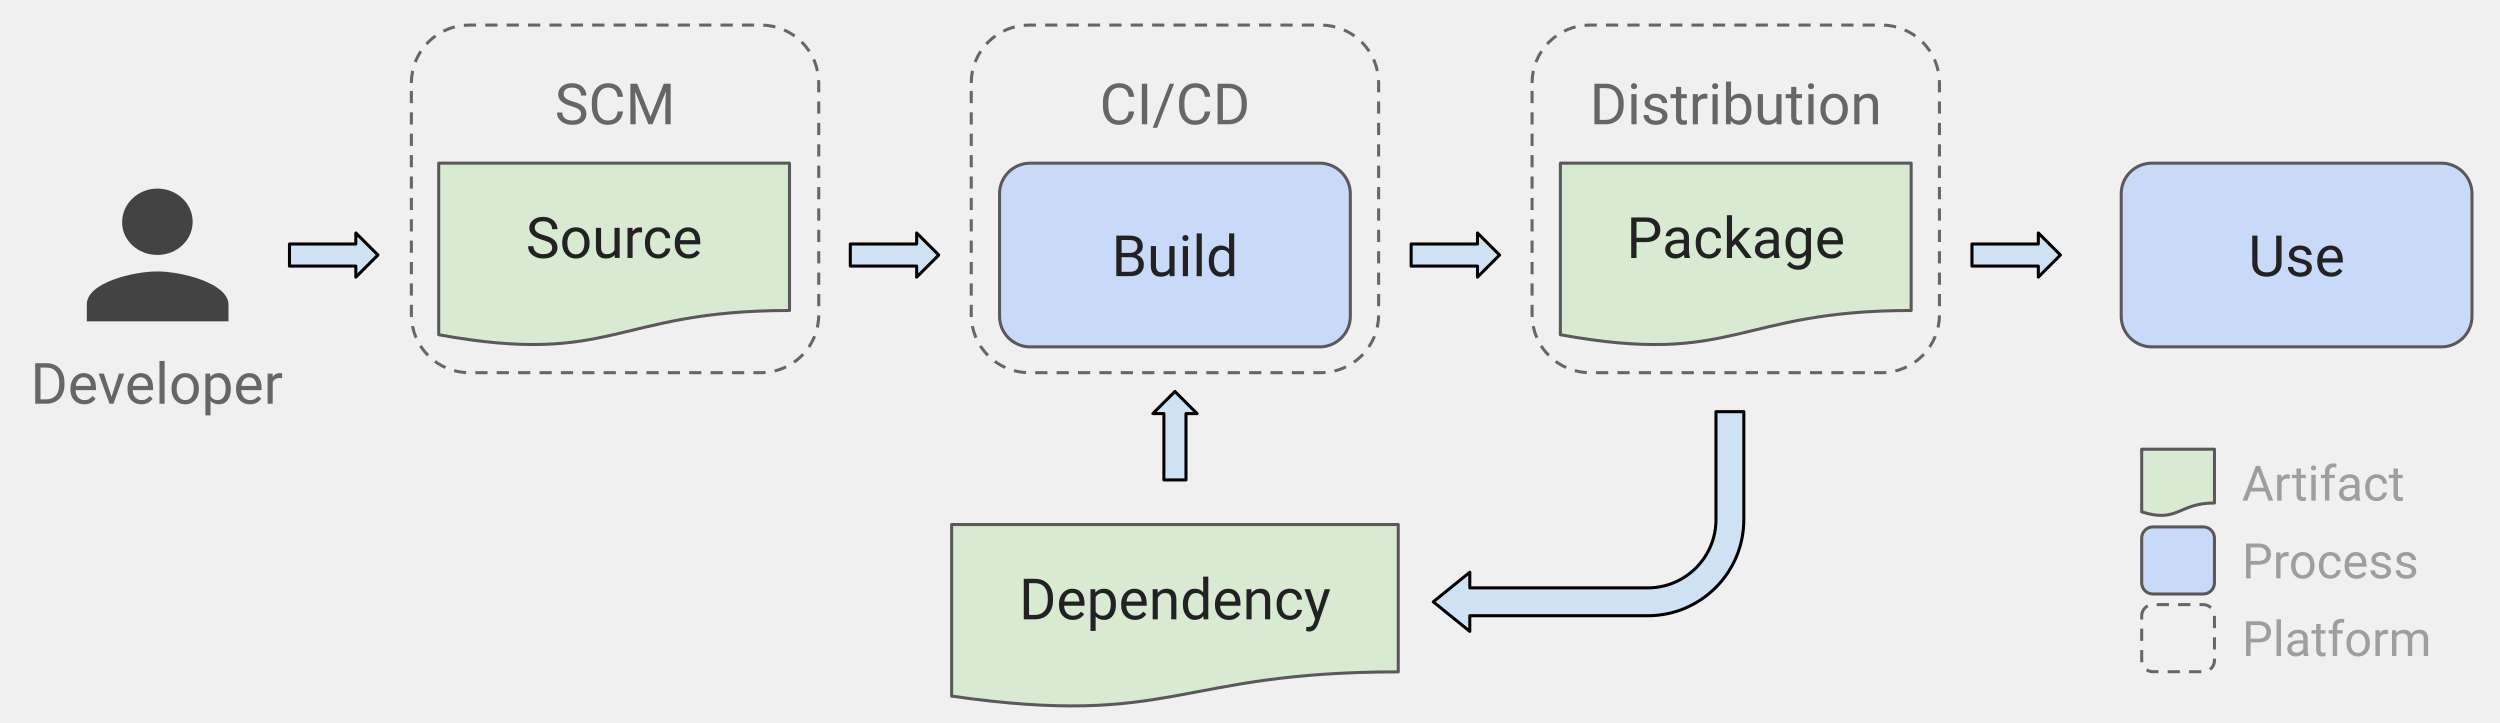
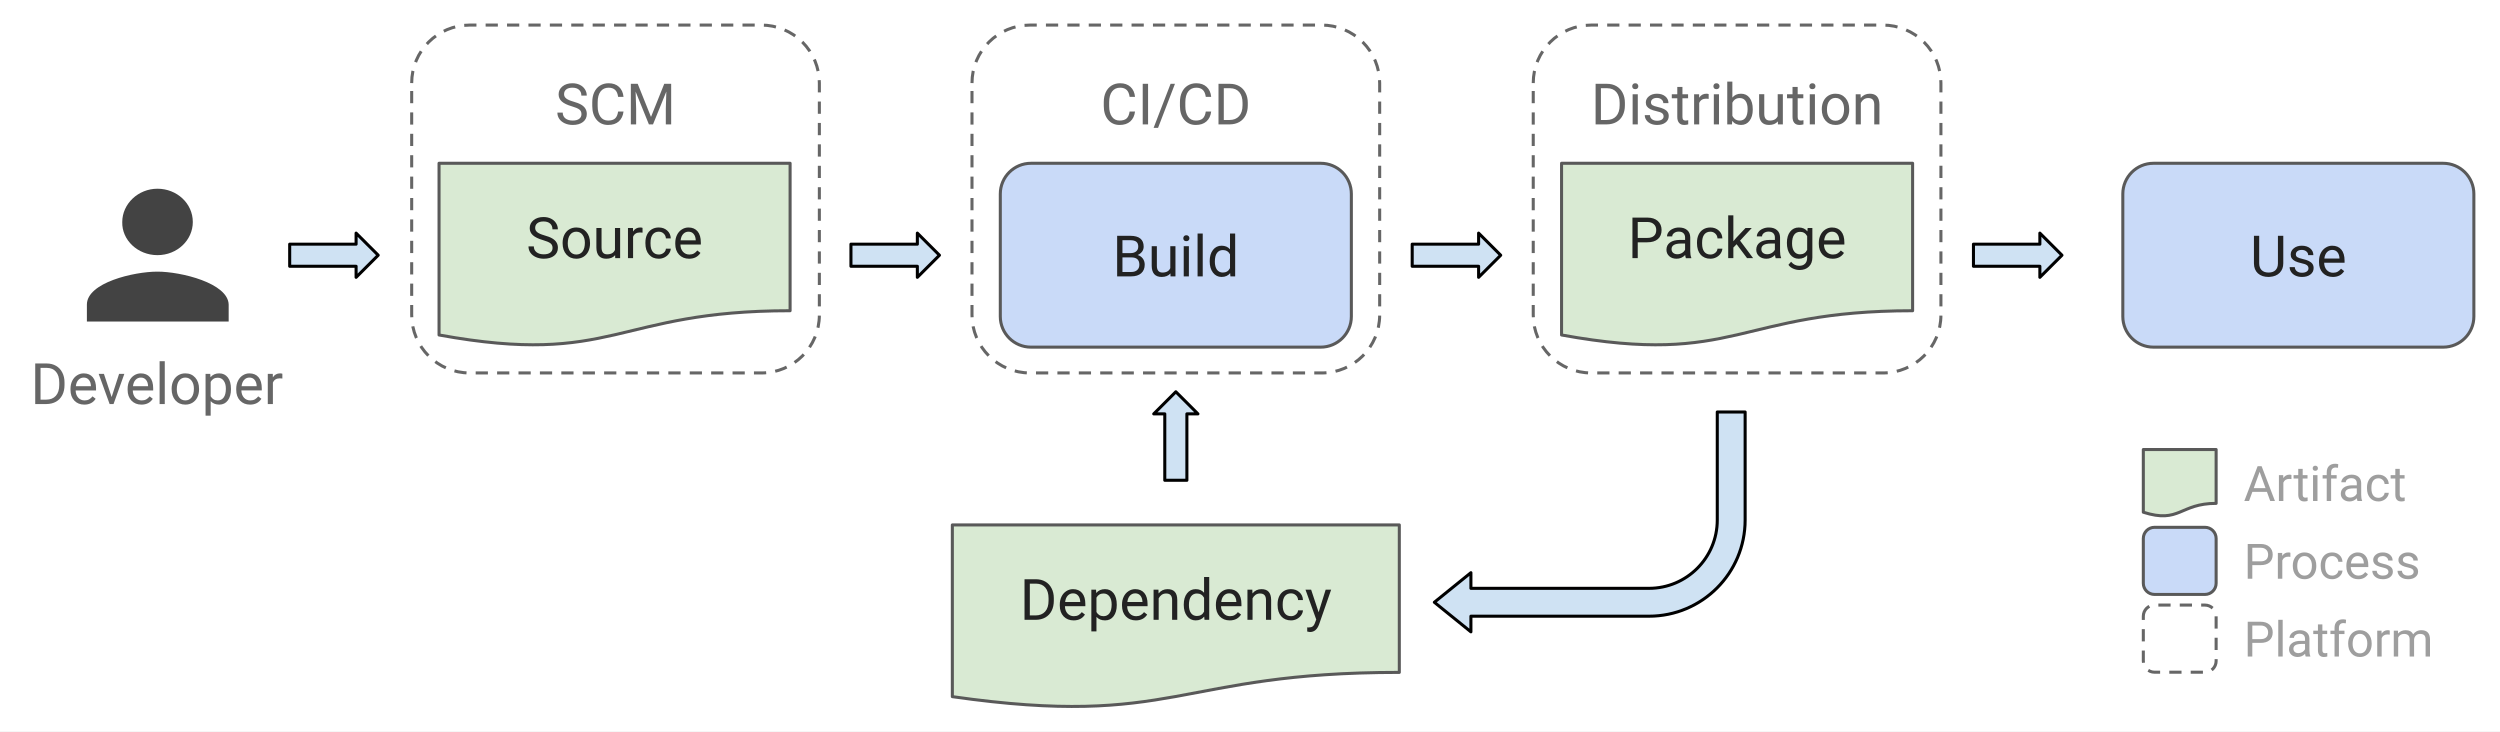
- <svg xmlns="http://www.w3.org/2000/svg" version="1.1" viewBox="0.0 0.0 818.197 236.446" fill="none" stroke="none" stroke-linecap="square" stroke-miterlimit="10">
+ <svg xmlns="http://www.w3.org/2000/svg" version="1.1" viewBox="0.0 0.0 817.577 239.184" fill="none" stroke="none" stroke-linecap="square" stroke-miterlimit="10">
  <clipPath id="p.0">
-     <path d="m0 0l818.197 0l0 236.446l-818.197 0l0 -236.446z" clip-rule="nonzero" />
+     <path d="m0 0l817.577 0l0 239.184l-817.577 0l0 -239.184z" clip-rule="nonzero" />
  </clipPath>
  <g clip-path="url(#p.0)">
-     <path fill="#000000" fill-opacity="0.0" d="m0 0l818.197 0l0 236.446l-818.197 0z" fill-rule="evenodd" />
+     <path fill="#ffffff" d="m0 0l817.577 0l0 239.184l-817.577 0z" fill-rule="evenodd" />
    <path fill="#000000" fill-opacity="0.0" d="m134.633 27.164l0 0c0 -10.472 8.489 -18.961 18.961 -18.961l95.401 0c5.029 0 9.852 1.998 13.407 5.554c3.556 3.556 5.554 8.379 5.554 13.407l0 75.842c0 10.472 -8.489 18.961 -18.961 18.961l-95.401 0c-10.472 0 -18.961 -8.489 -18.961 -18.961z" fill-rule="evenodd" />
    <path stroke="#666666" stroke-width="1.0" stroke-linejoin="round" stroke-linecap="butt" stroke-dasharray="4.0,3.0" d="m134.633 27.164l0 0c0 -10.472 8.489 -18.961 18.961 -18.961l95.401 0c5.029 0 9.852 1.998 13.407 5.554c3.556 3.556 5.554 8.379 5.554 13.407l0 75.842c0 10.472 -8.489 18.961 -18.961 18.961l-95.401 0c-10.472 0 -18.961 -8.489 -18.961 -18.961z" fill-rule="evenodd" />
    <path fill="#666666" d="m186.998 34.771q-2.25 -0.656 -3.281 -1.594q-1.031 -0.938 -1.031 -2.328q0 -1.562 1.25 -2.594q1.266 -1.031 3.266 -1.031q1.359 0 2.438 0.531q1.078 0.531 1.656 1.469q0.594 0.922 0.594 2.031l-1.766 0q0 -1.203 -0.766 -1.891q-0.766 -0.688 -2.156 -0.688q-1.297 0 -2.016 0.562q-0.719 0.562 -0.719 1.578q0 0.812 0.688 1.375q0.688 0.562 2.328 1.031q1.656 0.453 2.594 1.016q0.938 0.562 1.375 1.312q0.453 0.75 0.453 1.75q0 1.609 -1.25 2.594q-1.25 0.969 -3.359 0.969q-1.375 0 -2.562 -0.516q-1.172 -0.531 -1.812 -1.438q-0.641 -0.922 -0.641 -2.078l1.75 0q0 1.203 0.891 1.906q0.891 0.688 2.375 0.688q1.375 0 2.109 -0.562q0.75 -0.562 0.75 -1.531q0 -0.984 -0.688 -1.516q-0.688 -0.531 -2.469 -1.047zm16.912 1.703q-0.25 2.094 -1.562 3.25q-1.297 1.141 -3.469 1.141q-2.344 0 -3.766 -1.688q-1.422 -1.688 -1.422 -4.516l0 -1.266q0 -1.859 0.656 -3.25q0.672 -1.406 1.875 -2.156q1.219 -0.766 2.812 -0.766q2.109 0 3.391 1.188q1.281 1.172 1.484 3.266l-1.766 0q-0.219 -1.578 -0.984 -2.281q-0.766 -0.719 -2.125 -0.719q-1.672 0 -2.625 1.234q-0.953 1.234 -0.953 3.531l0 1.281q0 2.156 0.891 3.438q0.906 1.266 2.531 1.266q1.453 0 2.234 -0.656q0.781 -0.656 1.031 -2.297l1.766 0zm4.643 -9.062l4.344 10.828l4.328 -10.828l2.266 0l0 13.266l-1.75 0l0 -5.172l0.172 -5.562l-4.359 10.734l-1.344 0l-4.344 -10.719l0.172 5.547l0 5.172l-1.734 0l0 -13.266l2.25 0z" fill-rule="nonzero" />
    <path fill="#000000" fill-opacity="0.0" d="m317.871 27.164l0 0c0 -10.472 8.489 -18.961 18.961 -18.961l95.401 0c5.029 0 9.852 1.998 13.407 5.554c3.556 3.556 5.554 8.379 5.554 13.407l0 75.842c0 10.472 -8.489 18.961 -18.961 18.961l-95.401 0c-10.472 0 -18.961 -8.489 -18.961 -18.961z" fill-rule="evenodd" />
    <path stroke="#666666" stroke-width="1.0" stroke-linejoin="round" stroke-linecap="butt" stroke-dasharray="4.0,3.0" d="m317.871 27.164l0 0c0 -10.472 8.489 -18.961 18.961 -18.961l95.401 0c5.029 0 9.852 1.998 13.407 5.554c3.556 3.556 5.554 8.379 5.554 13.407l0 75.842c0 10.472 -8.489 18.961 -18.961 18.961l-95.401 0c-10.472 0 -18.961 -8.489 -18.961 -18.961z" fill-rule="evenodd" />
    <path fill="#666666" d="m371.188 36.474q-0.25 2.094 -1.562 3.25q-1.297 1.141 -3.469 1.141q-2.344 0 -3.766 -1.688q-1.422 -1.688 -1.422 -4.516l0 -1.266q0 -1.859 0.656 -3.25q0.672 -1.406 1.875 -2.156q1.219 -0.766 2.812 -0.766q2.109 0 3.391 1.188q1.281 1.172 1.484 3.266l-1.766 0q-0.219 -1.578 -0.984 -2.281q-0.766 -0.719 -2.125 -0.719q-1.672 0 -2.625 1.234q-0.953 1.234 -0.953 3.531l0 1.281q0 2.156 0.891 3.438q0.906 1.266 2.531 1.266q1.453 0 2.234 -0.656q0.781 -0.656 1.031 -2.297l1.766 0zm4.268 4.203l-1.75 0l0 -13.266l1.75 0l0 13.266zm3.262 1.141l-1.453 0l5.547 -14.406l1.438 0l-5.531 14.406zm17.376 -5.344q-0.25 2.094 -1.562 3.25q-1.297 1.141 -3.469 1.141q-2.344 0 -3.766 -1.688q-1.422 -1.688 -1.422 -4.516l0 -1.266q0 -1.859 0.656 -3.25q0.672 -1.406 1.875 -2.156q1.219 -0.766 2.812 -0.766q2.109 0 3.391 1.188q1.281 1.172 1.484 3.266l-1.766 0q-0.219 -1.578 -0.984 -2.281q-0.766 -0.719 -2.125 -0.719q-1.672 0 -2.625 1.234q-0.953 1.234 -0.953 3.531l0 1.281q0 2.156 0.891 3.438q0.906 1.266 2.531 1.266q1.453 0 2.234 -0.656q0.781 -0.656 1.031 -2.297l1.766 0zm2.393 4.203l0 -13.266l3.734 0q1.734 0 3.062 0.766q1.328 0.766 2.047 2.188q0.734 1.406 0.734 3.234l0 0.844q0 1.875 -0.719 3.297q-0.719 1.406 -2.062 2.172q-1.344 0.75 -3.141 0.766l-3.656 0zm1.734 -11.828l0 10.391l1.844 0q2.031 0 3.156 -1.25q1.125 -1.25 1.125 -3.578l0 -0.781q0 -2.25 -1.062 -3.5q-1.062 -1.266 -3.016 -1.281l-2.047 0z" fill-rule="nonzero" />
    <path fill="#000000" fill-opacity="0.0" d="m501.417 27.164l0 0c0 -10.472 8.489 -18.961 18.961 -18.961l95.401 0c5.029 0 9.852 1.998 13.407 5.554c3.556 3.556 5.554 8.379 5.554 13.407l0 75.842c0 10.472 -8.489 18.961 -18.961 18.961l-95.401 0c-10.472 0 -18.961 -8.489 -18.961 -18.961z" fill-rule="evenodd" />
    <path stroke="#666666" stroke-width="1.0" stroke-linejoin="round" stroke-linecap="butt" stroke-dasharray="4.0,3.0" d="m501.417 27.164l0 0c0 -10.472 8.489 -18.961 18.961 -18.961l95.401 0c5.029 0 9.852 1.998 13.407 5.554c3.556 3.556 5.554 8.379 5.554 13.407l0 75.842c0 10.472 -8.489 18.961 -18.961 18.961l-95.401 0c-10.472 0 -18.961 -8.489 -18.961 -18.961z" fill-rule="evenodd" />
    <path fill="#666666" d="m521.814 40.677l0 -13.266l3.734 0q1.734 0 3.062 0.766q1.328 0.766 2.047 2.188q0.734 1.406 0.734 3.234l0 0.844q0 1.875 -0.719 3.297q-0.719 1.406 -2.062 2.172q-1.344 0.75 -3.141 0.766l-3.656 0zm1.734 -11.828l0 10.391l1.844 0q2.031 0 3.156 -1.25q1.125 -1.25 1.125 -3.578l0 -0.781q0 -2.25 -1.062 -3.5q-1.062 -1.266 -3.016 -1.281l-2.047 0zm12.062 11.828l-1.688 0l0 -9.859l1.688 0l0 9.859zm-1.828 -12.469q0 -0.406 0.25 -0.688q0.25 -0.297 0.734 -0.297q0.5 0 0.75 0.297q0.266 0.281 0.266 0.688q0 0.406 -0.266 0.688q-0.25 0.266 -0.75 0.266q-0.484 0 -0.734 -0.266q-0.25 -0.281 -0.25 -0.688zm10.262 9.859q0 -0.688 -0.516 -1.062q-0.516 -0.375 -1.797 -0.641q-1.281 -0.281 -2.031 -0.656q-0.75 -0.391 -1.109 -0.922q-0.359 -0.531 -0.359 -1.266q0 -1.203 1.016 -2.031q1.031 -0.844 2.625 -0.844q1.672 0 2.719 0.859q1.047 0.859 1.047 2.219l-1.688 0q0 -0.703 -0.594 -1.203q-0.594 -0.5 -1.484 -0.5q-0.922 0 -1.438 0.406q-0.516 0.391 -0.516 1.047q0 0.609 0.484 0.922q0.484 0.312 1.734 0.594q1.266 0.281 2.047 0.672q0.781 0.391 1.156 0.938q0.391 0.547 0.391 1.344q0 1.328 -1.062 2.125q-1.047 0.797 -2.734 0.797q-1.188 0 -2.109 -0.422q-0.906 -0.422 -1.422 -1.172q-0.516 -0.75 -0.516 -1.625l1.688 0q0.047 0.844 0.672 1.344q0.641 0.5 1.688 0.5q0.953 0 1.531 -0.391q0.578 -0.391 0.578 -1.031zm6.167 -9.641l0 2.391l1.844 0l0 1.312l-1.844 0l0 6.109q0 0.594 0.234 0.891q0.25 0.297 0.844 0.297q0.297 0 0.812 -0.109l0 1.359q-0.672 0.188 -1.297 0.188q-1.125 0 -1.703 -0.688q-0.578 -0.688 -0.578 -1.938l0 -6.109l-1.797 0l0 -1.312l1.797 0l0 -2.391l1.688 0zm8.579 3.906q-0.391 -0.062 -0.844 -0.062q-1.656 0 -2.25 1.406l0 7.0l-1.672 0l0 -9.859l1.641 0l0.016 1.141q0.828 -1.312 2.359 -1.312q0.484 0 0.75 0.125l0 1.562zm3.375 8.344l-1.688 0l0 -9.859l1.688 0l0 9.859zm-1.828 -12.469q0 -0.406 0.25 -0.688q0.25 -0.297 0.734 -0.297q0.5 0 0.75 0.297q0.266 0.281 0.266 0.688q0 0.406 -0.266 0.688q-0.25 0.266 -0.75 0.266q-0.484 0 -0.734 -0.266q-0.25 -0.281 -0.25 -0.688zm12.871 7.656q0 2.25 -1.047 3.625q-1.031 1.375 -2.781 1.375q-1.875 0 -2.891 -1.328l-0.078 1.141l-1.547 0l0 -14l1.672 0l0 5.234q1.031 -1.266 2.812 -1.266q1.797 0 2.828 1.359q1.031 1.344 1.031 3.703l0 0.156zm-1.688 -0.203q0 -1.719 -0.672 -2.656q-0.656 -0.938 -1.906 -0.938q-1.672 0 -2.406 1.547l0 4.266q0.781 1.547 2.422 1.547q1.219 0 1.891 -0.938q0.672 -0.938 0.672 -2.828zm9.889 4.047q-0.984 1.156 -2.891 1.156q-1.578 0 -2.406 -0.922q-0.812 -0.922 -0.828 -2.703l0 -6.422l1.688 0l0 6.375q0 2.234 1.828 2.234q1.922 0 2.562 -1.438l0 -7.172l1.688 0l0 9.859l-1.609 0l-0.031 -0.969zm6.488 -11.281l0 2.391l1.844 0l0 1.312l-1.844 0l0 6.109q0 0.594 0.234 0.891q0.25 0.297 0.844 0.297q0.297 0 0.812 -0.109l0 1.359q-0.672 0.188 -1.297 0.188q-1.125 0 -1.703 -0.688q-0.578 -0.688 -0.578 -1.938l0 -6.109l-1.797 0l0 -1.312l1.797 0l0 -2.391l1.688 0zm5.641 12.25l-1.688 0l0 -9.859l1.688 0l0 9.859zm-1.828 -12.469q0 -0.406 0.25 -0.688q0.25 -0.297 0.734 -0.297q0.5 0 0.75 0.297q0.266 0.281 0.266 0.688q0 0.406 -0.266 0.688q-0.25 0.266 -0.75 0.266q-0.484 0 -0.734 -0.266q-0.25 -0.281 -0.25 -0.688zm4.074 7.453q0 -1.453 0.562 -2.609q0.578 -1.156 1.594 -1.781q1.016 -0.625 2.312 -0.625q2.016 0 3.25 1.391q1.25 1.391 1.25 3.703l0 0.125q0 1.438 -0.547 2.578q-0.547 1.141 -1.578 1.781q-1.016 0.641 -2.359 0.641q-2.0 0 -3.25 -1.391q-1.234 -1.406 -1.234 -3.703l0 -0.109zm1.688 0.203q0 1.641 0.766 2.641q0.766 0.984 2.031 0.984q1.297 0 2.047 -1.0q0.75 -1.016 0.75 -2.828q0 -1.625 -0.766 -2.625q-0.766 -1.016 -2.047 -1.016q-1.25 0 -2.016 1.0q-0.766 0.984 -0.766 2.844zm10.999 -5.047l0.047 1.234q1.125 -1.406 2.953 -1.406q3.125 0 3.156 3.516l0 6.516l-1.688 0l0 -6.516q-0.016 -1.078 -0.5 -1.578q-0.469 -0.516 -1.484 -0.516q-0.812 0 -1.438 0.438q-0.609 0.438 -0.969 1.156l0 7.016l-1.672 0l0 -9.859l1.594 0z" fill-rule="nonzero" />
    <path fill="#d9ead3" d="m143.582 53.395l114.803 0l0 48.22c-57.402 0 -57.402 18.373 -114.803 7.934z" fill-rule="evenodd" />
    <path stroke="#595959" stroke-width="1.0" stroke-linejoin="round" stroke-linecap="butt" d="m143.582 53.395l114.803 0l0 48.22c-57.402 0 -57.402 18.373 -114.803 7.934z" fill-rule="evenodd" />
    <path fill="#222222" d="m177.546 78.519q-2.25 -0.656 -3.281 -1.594q-1.031 -0.938 -1.031 -2.328q0 -1.562 1.25 -2.594q1.266 -1.031 3.266 -1.031q1.359 0 2.438 0.531q1.078 0.531 1.656 1.469q0.594 0.922 0.594 2.031l-1.766 0q0 -1.203 -0.766 -1.891q-0.766 -0.688 -2.156 -0.688q-1.297 0 -2.016 0.562q-0.719 0.562 -0.719 1.578q0 0.812 0.688 1.375q0.688 0.562 2.328 1.031q1.656 0.453 2.594 1.016q0.938 0.562 1.375 1.312q0.453 0.75 0.453 1.75q0 1.609 -1.25 2.594q-1.25 0.969 -3.359 0.969q-1.375 0 -2.562 -0.516q-1.172 -0.531 -1.812 -1.438q-0.641 -0.922 -0.641 -2.078l1.75 0q0 1.203 0.891 1.906q0.891 0.688 2.375 0.688q1.375 0 2.109 -0.562q0.75 -0.562 0.75 -1.531q0 -0.984 -0.688 -1.516q-0.688 -0.531 -2.469 -1.047zm6.443 0.891q0 -1.453 0.562 -2.609q0.578 -1.156 1.594 -1.781q1.016 -0.625 2.312 -0.625q2.016 0 3.25 1.391q1.25 1.391 1.25 3.703l0 0.125q0 1.438 -0.547 2.578q-0.547 1.141 -1.578 1.781q-1.016 0.641 -2.359 0.641q-2.0 0 -3.25 -1.391q-1.234 -1.406 -1.234 -3.703l0 -0.109zm1.688 0.203q0 1.641 0.766 2.641q0.766 0.984 2.031 0.984q1.297 0 2.047 -1.0q0.75 -1.016 0.75 -2.828q0 -1.625 -0.766 -2.625q-0.766 -1.016 -2.047 -1.016q-1.25 0 -2.016 1.0q-0.766 0.984 -0.766 2.844zm15.484 3.844q-0.984 1.156 -2.891 1.156q-1.578 0 -2.406 -0.922q-0.812 -0.922 -0.828 -2.703l0 -6.422l1.688 0l0 6.375q0 2.234 1.828 2.234q1.922 0 2.562 -1.438l0 -7.172l1.688 0l0 9.859l-1.609 0l-0.031 -0.969zm8.972 -7.375q-0.391 -0.062 -0.844 -0.062q-1.656 0 -2.25 1.406l0 7.0l-1.672 0l0 -9.859l1.641 0l0.016 1.141q0.828 -1.312 2.359 -1.312q0.484 0 0.75 0.125l0 1.562zm5.327 7.156q0.891 0 1.562 -0.547q0.688 -0.547 0.75 -1.375l1.594 0q-0.047 0.844 -0.578 1.609q-0.531 0.766 -1.438 1.234q-0.891 0.453 -1.891 0.453q-2.016 0 -3.203 -1.344q-1.188 -1.344 -1.188 -3.688l0 -0.281q0 -1.438 0.516 -2.547q0.531 -1.125 1.516 -1.734q1.0 -0.625 2.344 -0.625q1.656 0 2.75 1.0q1.109 0.984 1.172 2.562l-1.594 0q-0.062 -0.953 -0.719 -1.562q-0.656 -0.625 -1.609 -0.625q-1.281 0 -2.0 0.922q-0.703 0.922 -0.703 2.672l0 0.328q0 1.703 0.703 2.625q0.703 0.922 2.016 0.922zm9.89 1.375q-2.0 0 -3.266 -1.312q-1.25 -1.328 -1.25 -3.531l0 -0.312q0 -1.469 0.562 -2.609q0.562 -1.156 1.562 -1.797q1.016 -0.656 2.188 -0.656q1.922 0 2.984 1.266q1.062 1.266 1.062 3.625l0 0.688l-6.672 0q0.031 1.469 0.844 2.375q0.828 0.891 2.078 0.891q0.891 0 1.516 -0.359q0.625 -0.375 1.078 -0.969l1.031 0.797q-1.234 1.906 -3.719 1.906zm-0.203 -8.844q-1.016 0 -1.719 0.75q-0.688 0.734 -0.844 2.078l4.938 0l0 -0.125q-0.078 -1.281 -0.703 -1.984q-0.609 -0.719 -1.672 -0.719z" fill-rule="nonzero" />
    <path fill="#c9daf8" d="m327.13 63.421l0 0c0 -5.535 4.487 -10.021 10.021 -10.021l94.761 0c2.658 0 5.207 1.056 7.086 2.935c1.879 1.879 2.935 4.428 2.935 7.086l0 40.084c0 5.535 -4.487 10.021 -10.021 10.021l-94.761 0c-5.535 0 -10.021 -4.487 -10.021 -10.021z" fill-rule="evenodd" />
    <path stroke="#595959" stroke-width="1.0" stroke-linejoin="round" stroke-linecap="butt" d="m327.13 63.421l0 0c0 -5.535 4.487 -10.021 10.021 -10.021l94.761 0c2.658 0 5.207 1.056 7.086 2.935c1.879 1.879 2.935 4.428 2.935 7.086l0 40.084c0 5.535 -4.487 10.021 -10.021 10.021l-94.761 0c-5.535 0 -10.021 -4.487 -10.021 -10.021z" fill-rule="evenodd" />
    <path fill="#222222" d="m365.341 90.383l0 -13.266l4.328 0q2.156 0 3.25 0.891q1.094 0.891 1.094 2.641q0 0.938 -0.531 1.656q-0.531 0.703 -1.438 1.094q1.062 0.312 1.688 1.156q0.625 0.844 0.625 2.0q0 1.781 -1.156 2.812q-1.156 1.016 -3.266 1.016l-4.594 0zm1.734 -6.203l0 4.766l2.891 0q1.219 0 1.922 -0.625q0.719 -0.641 0.719 -1.75q0 -2.391 -2.609 -2.391l-2.922 0zm0 -1.406l2.656 0q1.141 0 1.828 -0.562q0.688 -0.578 0.688 -1.562q0 -1.094 -0.641 -1.594q-0.641 -0.5 -1.938 -0.5l-2.594 0l0 4.219zm15.693 6.641q-0.984 1.156 -2.891 1.156q-1.578 0 -2.406 -0.922q-0.812 -0.922 -0.828 -2.703l0 -6.422l1.688 0l0 6.375q0 2.234 1.828 2.234q1.922 0 2.562 -1.438l0 -7.172l1.688 0l0 9.859l-1.609 0l-0.031 -0.969zm6.035 0.969l-1.688 0l0 -9.859l1.688 0l0 9.859zm-1.828 -12.469q0 -0.406 0.25 -0.688q0.25 -0.297 0.734 -0.297q0.5 0 0.75 0.297q0.266 0.281 0.266 0.688q0 0.406 -0.266 0.688q-0.25 0.266 -0.75 0.266q-0.484 0 -0.734 -0.266q-0.25 -0.281 -0.25 -0.688zm6.356 12.469l-1.688 0l0 -14.0l1.688 0l0 14.0zm2.277 -5.016q0 -2.266 1.078 -3.641q1.078 -1.375 2.812 -1.375q1.734 0 2.75 1.172l0 -5.141l1.688 0l0 14.0l-1.547 0l-0.094 -1.062q-1.0 1.25 -2.812 1.25q-1.703 0 -2.797 -1.406q-1.078 -1.406 -1.078 -3.656l0 -0.141zm1.688 0.203q0 1.672 0.688 2.625q0.703 0.938 1.922 0.938q1.609 0 2.344 -1.438l0 -4.531q-0.766 -1.391 -2.328 -1.391q-1.234 0 -1.938 0.953q-0.688 0.953 -0.688 2.844z" fill-rule="nonzero" />
    <path fill="#d9ead3" d="m510.678 53.398l114.803 0l0 48.22c-57.402 0 -57.402 18.373 -114.803 7.934z" fill-rule="evenodd" />
    <path stroke="#595959" stroke-width="1.0" stroke-linejoin="round" stroke-linecap="butt" d="m510.678 53.398l114.803 0l0 48.22c-57.402 0 -57.402 18.373 -114.803 7.934z" fill-rule="evenodd" />
    <path fill="#222222" d="m535.592 79.24l0 5.188l-1.734 0l0 -13.266l4.891 0q2.172 0 3.406 1.109q1.234 1.109 1.234 2.953q0 1.922 -1.219 2.969q-1.203 1.047 -3.453 1.047l-3.125 0zm0 -1.438l3.156 0q1.391 0 2.141 -0.656q0.75 -0.656 0.75 -1.906q0 -1.188 -0.75 -1.891q-0.75 -0.719 -2.047 -0.75l-3.25 0l0 5.203zm15.747 6.625q-0.141 -0.297 -0.234 -1.031q-1.172 1.219 -2.812 1.219q-1.453 0 -2.391 -0.828q-0.922 -0.828 -0.922 -2.094q0 -1.531 1.156 -2.375q1.172 -0.859 3.297 -0.859l1.641 0l0 -0.781q0 -0.891 -0.531 -1.406q-0.516 -0.531 -1.547 -0.531q-0.906 0 -1.516 0.469q-0.609 0.453 -0.609 1.094l-1.703 0q0 -0.734 0.516 -1.422q0.531 -0.688 1.422 -1.078q0.906 -0.406 1.984 -0.406q1.703 0 2.672 0.859q0.969 0.844 1.0 2.328l0 4.531q0 1.359 0.344 2.172l0 0.141l-1.766 0zm-2.797 -1.281q0.797 0 1.5 -0.406q0.719 -0.422 1.031 -1.078l0 -2.016l-1.312 0q-3.109 0 -3.109 1.812q0 0.797 0.531 1.25q0.531 0.438 1.359 0.438zm10.82 0.094q0.891 0 1.562 -0.547q0.688 -0.547 0.75 -1.375l1.594 0q-0.047 0.844 -0.578 1.609q-0.531 0.766 -1.438 1.234q-0.891 0.453 -1.891 0.453q-2.016 0 -3.203 -1.344q-1.188 -1.344 -1.188 -3.688l0 -0.281q0 -1.438 0.516 -2.547q0.531 -1.125 1.516 -1.734q1.0 -0.625 2.344 -0.625q1.656 0 2.75 1.0q1.109 0.984 1.172 2.562l-1.594 0q-0.062 -0.953 -0.719 -1.562q-0.656 -0.625 -1.609 -0.625q-1.281 0 -2.0 0.922q-0.703 0.922 -0.703 2.672l0 0.328q0 1.703 0.703 2.625q0.703 0.922 2.016 0.922zm8.562 -3.375l-1.062 1.094l0 3.469l-1.688 0l0 -14.0l1.688 0l0 8.469l0.906 -1.078l3.062 -3.25l2.047 0l-3.828 4.125l4.281 5.734l-1.984 0l-3.422 -4.562zm12.784 4.562q-0.141 -0.297 -0.234 -1.031q-1.172 1.219 -2.812 1.219q-1.453 0 -2.391 -0.828q-0.922 -0.828 -0.922 -2.094q0 -1.531 1.156 -2.375q1.172 -0.859 3.297 -0.859l1.641 0l0 -0.781q0 -0.891 -0.531 -1.406q-0.516 -0.531 -1.547 -0.531q-0.906 0 -1.516 0.469q-0.609 0.453 -0.609 1.094l-1.703 0q0 -0.734 0.516 -1.422q0.531 -0.688 1.422 -1.078q0.906 -0.406 1.984 -0.406q1.703 0 2.672 0.859q0.969 0.844 1.0 2.328l0 4.531q0 1.359 0.344 2.172l0 0.141l-1.766 0zm-2.797 -1.281q0.797 0 1.5 -0.406q0.719 -0.422 1.031 -1.078l0 -2.016l-1.312 0q-3.109 0 -3.109 1.812q0 0.797 0.531 1.25q0.531 0.438 1.359 0.438zm6.46 -3.734q0 -2.297 1.062 -3.656q1.062 -1.359 2.828 -1.359q1.797 0 2.812 1.266l0.078 -1.094l1.547 0l0 9.625q0 1.906 -1.141 3.0q-1.125 1.109 -3.047 1.109q-1.062 0 -2.094 -0.453q-1.016 -0.453 -1.547 -1.25l0.875 -1.0q1.078 1.328 2.656 1.328q1.219 0 1.906 -0.688q0.688 -0.688 0.688 -1.953l0 -0.844q-1.0 1.172 -2.75 1.172q-1.734 0 -2.812 -1.391q-1.062 -1.406 -1.062 -3.812zm1.688 0.203q0 1.656 0.688 2.609q0.688 0.953 1.922 0.953q1.594 0 2.328 -1.453l0 -4.5q-0.766 -1.406 -2.312 -1.406q-1.234 0 -1.938 0.953q-0.688 0.953 -0.688 2.844zm13.264 5.0q-2.0 0 -3.266 -1.312q-1.25 -1.328 -1.25 -3.531l0 -0.312q0 -1.469 0.562 -2.609q0.562 -1.156 1.562 -1.797q1.016 -0.656 2.188 -0.656q1.922 0 2.984 1.266q1.062 1.266 1.062 3.625l0 0.688l-6.672 0q0.031 1.469 0.844 2.375q0.828 0.891 2.078 0.891q0.891 0 1.516 -0.359q0.625 -0.375 1.078 -0.969l1.031 0.797q-1.234 1.906 -3.719 1.906zm-0.203 -8.844q-1.016 0 -1.719 0.75q-0.688 0.734 -0.844 2.078l4.938 0l0 -0.125q-0.078 -1.281 -0.703 -1.984q-0.609 -0.719 -1.672 -0.719z" fill-rule="nonzero" />
    <path fill="#d9ead3" d="m311.446 171.671l146.171 0l0 48.22c-73.086 0 -73.086 18.373 -146.171 7.934z" fill-rule="evenodd" />
    <path stroke="#595959" stroke-width="1.0" stroke-linejoin="round" stroke-linecap="butt" d="m311.446 171.671l146.171 0l0 48.22c-73.086 0 -73.086 18.373 -146.171 7.934z" fill-rule="evenodd" />
    <path fill="#222222" d="m335.052 202.7l0 -13.266l3.734 0q1.734 0 3.062 0.766q1.328 0.766 2.047 2.188q0.734 1.406 0.734 3.234l0 0.844q0 1.875 -0.719 3.297q-0.719 1.406 -2.062 2.172q-1.344 0.75 -3.141 0.766l-3.656 0zm1.734 -11.828l0 10.391l1.844 0q2.031 0 3.156 -1.25q1.125 -1.25 1.125 -3.578l0 -0.781q0 -2.25 -1.062 -3.5q-1.062 -1.266 -3.016 -1.281l-2.047 0zm14.312 12.016q-2.0 0 -3.266 -1.312q-1.25 -1.328 -1.25 -3.531l0 -0.312q0 -1.469 0.562 -2.609q0.562 -1.156 1.562 -1.797q1.016 -0.656 2.188 -0.656q1.922 0 2.984 1.266q1.062 1.266 1.062 3.625l0 0.688l-6.672 0q0.031 1.469 0.844 2.375q0.828 0.891 2.078 0.891q0.891 0 1.516 -0.359q0.625 -0.375 1.078 -0.969l1.031 0.797q-1.234 1.906 -3.719 1.906zm-0.203 -8.844q-1.016 0 -1.719 0.75q-0.688 0.734 -0.844 2.078l4.938 0l0 -0.125q-0.078 -1.281 -0.703 -1.984q-0.609 -0.719 -1.672 -0.719zm14.321 3.844q0 2.25 -1.031 3.625q-1.016 1.375 -2.781 1.375q-1.797 0 -2.828 -1.141l0 4.75l-1.672 0l0 -13.656l1.531 0l0.078 1.094q1.031 -1.266 2.859 -1.266q1.781 0 2.812 1.344q1.031 1.328 1.031 3.719l0 0.156zm-1.672 -0.203q0 -1.656 -0.719 -2.625q-0.703 -0.969 -1.953 -0.969q-1.531 0 -2.297 1.359l0 4.703q0.766 1.359 2.328 1.359q1.203 0 1.922 -0.953q0.719 -0.969 0.719 -2.875zm7.904 5.203q-2.0 0 -3.266 -1.312q-1.25 -1.328 -1.25 -3.531l0 -0.312q0 -1.469 0.562 -2.609q0.562 -1.156 1.562 -1.797q1.016 -0.656 2.188 -0.656q1.922 0 2.984 1.266q1.062 1.266 1.062 3.625l0 0.688l-6.672 0q0.031 1.469 0.844 2.375q0.828 0.891 2.078 0.891q0.891 0 1.516 -0.359q0.625 -0.375 1.078 -0.969l1.031 0.797q-1.234 1.906 -3.719 1.906zm-0.203 -8.844q-1.016 0 -1.719 0.75q-0.688 0.734 -0.844 2.078l4.938 0l0 -0.125q-0.078 -1.281 -0.703 -1.984q-0.609 -0.719 -1.672 -0.719zm7.603 -1.203l0.047 1.234q1.125 -1.406 2.953 -1.406q3.125 0 3.156 3.516l0 6.516l-1.688 0l0 -6.516q-0.016 -1.078 -0.5 -1.578q-0.469 -0.516 -1.484 -0.516q-0.812 0 -1.438 0.438q-0.609 0.438 -0.969 1.156l0 7.016l-1.672 0l0 -9.859l1.594 0zm8.278 4.844q0 -2.266 1.078 -3.641q1.078 -1.375 2.812 -1.375q1.734 0 2.75 1.172l0 -5.141l1.688 0l0 14.0l-1.547 0l-0.094 -1.062q-1.0 1.25 -2.812 1.25q-1.703 0 -2.797 -1.406q-1.078 -1.406 -1.078 -3.656l0 -0.141zm1.688 0.203q0 1.672 0.688 2.625q0.703 0.938 1.922 0.938q1.609 0 2.344 -1.438l0 -4.531q-0.766 -1.391 -2.328 -1.391q-1.234 0 -1.938 0.953q-0.688 0.953 -0.688 2.844zm13.334 5.0q-2.0 0 -3.266 -1.312q-1.25 -1.328 -1.25 -3.531l0 -0.312q0 -1.469 0.562 -2.609q0.562 -1.156 1.562 -1.797q1.016 -0.656 2.188 -0.656q1.922 0 2.984 1.266q1.062 1.266 1.062 3.625l0 0.688l-6.672 0q0.031 1.469 0.844 2.375q0.828 0.891 2.078 0.891q0.891 0 1.516 -0.359q0.625 -0.375 1.078 -0.969l1.031 0.797q-1.234 1.906 -3.719 1.906zm-0.203 -8.844q-1.016 0 -1.719 0.75q-0.688 0.734 -0.844 2.078l4.938 0l0 -0.125q-0.078 -1.281 -0.703 -1.984q-0.609 -0.719 -1.672 -0.719zm7.603 -1.203l0.047 1.234q1.125 -1.406 2.953 -1.406q3.125 0 3.156 3.516l0 6.516l-1.688 0l0 -6.516q-0.016 -1.078 -0.5 -1.578q-0.469 -0.516 -1.484 -0.516q-0.812 0 -1.438 0.438q-0.609 0.438 -0.969 1.156l0 7.016l-1.672 0l0 -9.859l1.594 0zm12.653 8.672q0.891 0 1.562 -0.547q0.688 -0.547 0.75 -1.375l1.594 0q-0.047 0.844 -0.578 1.609q-0.531 0.766 -1.438 1.234q-0.891 0.453 -1.891 0.453q-2.016 0 -3.203 -1.344q-1.188 -1.344 -1.188 -3.688l0 -0.281q0 -1.438 0.516 -2.547q0.531 -1.125 1.516 -1.734q1.0 -0.625 2.344 -0.625q1.656 0 2.75 1.0q1.109 0.984 1.172 2.562l-1.594 0q-0.062 -0.953 -0.719 -1.562q-0.656 -0.625 -1.609 -0.625q-1.281 0 -2.0 0.922q-0.703 0.922 -0.703 2.672l0 0.328q0 1.703 0.703 2.625q0.703 0.922 2.016 0.922zm9.031 -1.281l2.297 -7.391l1.797 0l-3.953 11.375q-0.922 2.469 -2.922 2.469l-0.328 -0.031l-0.625 -0.125l0 -1.359l0.453 0.031q0.859 0 1.328 -0.344q0.484 -0.344 0.797 -1.266l0.375 -1.0l-3.516 -9.75l1.844 0l2.453 7.391z" fill-rule="nonzero" />
    <path fill="#cfe2f3" d="m94.737 79.852l21.717 0l0 -3.614l7.228 7.228l-7.228 7.228l0 -3.614l-21.717 0z" fill-rule="evenodd" />
    <path stroke="#000000" stroke-width="1.0" stroke-linejoin="round" stroke-linecap="butt" d="m94.737 79.852l21.717 0l0 -3.614l7.228 7.228l-7.228 7.228l0 -3.614l-21.717 0z" fill-rule="evenodd" />
    <path fill="#cfe2f3" d="m278.285 79.852l21.717 0l0 -3.614l7.228 7.228l-7.228 7.228l0 -3.614l-21.717 0z" fill-rule="evenodd" />
    <path stroke="#000000" stroke-width="1.0" stroke-linejoin="round" stroke-linecap="butt" d="m278.285 79.852l21.717 0l0 -3.614l7.228 7.228l-7.228 7.228l0 -3.614l-21.717 0z" fill-rule="evenodd" />
    <path fill="#cfe2f3" d="m461.833 79.852l21.717 0l0 -3.614l7.228 7.228l-7.228 7.228l0 -3.614l-21.717 0z" fill-rule="evenodd" />
    <path stroke="#000000" stroke-width="1.0" stroke-linejoin="round" stroke-linecap="butt" d="m461.833 79.852l21.717 0l0 -3.614l7.228 7.228l-7.228 7.228l0 -3.614l-21.717 0z" fill-rule="evenodd" />
    <path fill="#cfe2f3" d="m380.919 157.071l0 -21.717l-3.614 0l7.228 -7.228l7.228 7.228l-3.614 0l0 21.717z" fill-rule="evenodd" />
    <path stroke="#000000" stroke-width="1.0" stroke-linejoin="round" stroke-linecap="butt" d="m380.919 157.071l0 -21.717l-3.614 0l7.228 -7.228l7.228 7.228l-3.614 0l0 21.717z" fill-rule="evenodd" />
    <path fill="#d9ead3" d="m700.932 147.013l23.811 0l0 17.604c-11.906 0 -11.906 6.707 -23.811 2.896z" fill-rule="evenodd" />
    <path stroke="#595959" stroke-width="1.0" stroke-linejoin="round" stroke-linecap="butt" d="m700.932 147.013l23.811 0l0 17.604c-11.906 0 -11.906 6.707 -23.811 2.896z" fill-rule="evenodd" />
    <path fill="#000000" fill-opacity="0.0" d="m724.745 146.999l84.283 0l0 21.953l-84.283 0z" fill-rule="evenodd" />
    <path fill="#9e9e9e" d="m741.355 160.866l-4.766 0l-1.078 2.969l-1.547 0l4.344 -11.375l1.312 0l4.359 11.375l-1.547 0l-1.078 -2.969zm-4.312 -1.234l3.859 0l-1.938 -5.328l-1.922 5.328zm12.328 -2.953q-0.328 -0.062 -0.719 -0.062q-1.422 0 -1.922 1.219l0 6.0l-1.453 0l0 -8.453l1.406 0l0.031 0.969q0.703 -1.125 2.016 -1.125q0.422 0 0.641 0.109l0 1.344zm3.68 -3.344l0 2.047l1.578 0l0 1.109l-1.578 0l0 5.25q0 0.5 0.203 0.766q0.219 0.25 0.719 0.25q0.25 0 0.688 -0.094l0 1.172q-0.562 0.156 -1.109 0.156q-0.969 0 -1.469 -0.578q-0.484 -0.594 -0.484 -1.672l0 -5.25l-1.531 0l0 -1.109l1.531 0l0 -2.047l1.453 0zm4.836 10.5l-1.453 0l0 -8.453l1.453 0l0 8.453zm-1.562 -10.703q0 -0.344 0.203 -0.578q0.219 -0.25 0.641 -0.25q0.422 0 0.641 0.25q0.219 0.234 0.219 0.594q0 0.344 -0.219 0.578q-0.219 0.234 -0.641 0.234q-0.422 0 -0.641 -0.234q-0.203 -0.234 -0.203 -0.594zm4.586 10.703l0 -7.344l-1.344 0l0 -1.109l1.344 0l0 -0.875q0 -1.359 0.719 -2.094q0.734 -0.75 2.062 -0.75q0.5 0 0.984 0.141l-0.078 1.172q-0.359 -0.078 -0.781 -0.078q-0.703 0 -1.094 0.422q-0.375 0.406 -0.375 1.172l0 0.891l1.812 0l0 1.109l-1.812 0l0 7.344l-1.438 0zm10.055 0q-0.125 -0.25 -0.203 -0.891q-1.0 1.047 -2.406 1.047q-1.25 0 -2.047 -0.703q-0.797 -0.719 -0.797 -1.797q0 -1.328 1.0 -2.047q1.0 -0.734 2.828 -0.734l1.406 0l0 -0.672q0 -0.75 -0.453 -1.203q-0.453 -0.453 -1.344 -0.453q-0.766 0 -1.297 0.391q-0.516 0.391 -0.516 0.953l-1.453 0q0 -0.641 0.438 -1.219q0.453 -0.594 1.219 -0.938q0.781 -0.344 1.703 -0.344q1.453 0 2.281 0.734q0.828 0.719 0.859 2.0l0 3.891q0 1.172 0.297 1.859l0 0.125l-1.516 0zm-2.391 -1.109q0.672 0 1.281 -0.344q0.609 -0.359 0.891 -0.922l0 -1.734l-1.141 0q-2.656 0 -2.656 1.562q0 0.672 0.453 1.062q0.453 0.375 1.172 0.375zm9.266 0.078q0.781 0 1.359 -0.469q0.578 -0.469 0.641 -1.172l1.359 0q-0.031 0.734 -0.5 1.391q-0.453 0.656 -1.234 1.047q-0.766 0.391 -1.625 0.391q-1.719 0 -2.75 -1.156q-1.016 -1.156 -1.016 -3.156l0 -0.234q0 -1.234 0.453 -2.188q0.453 -0.969 1.297 -1.5q0.859 -0.531 2.016 -0.531q1.422 0 2.359 0.859q0.938 0.844 1.0 2.203l-1.359 0q-0.062 -0.828 -0.625 -1.344q-0.562 -0.531 -1.375 -0.531q-1.109 0 -1.719 0.797q-0.594 0.781 -0.594 2.281l0 0.281q0 1.453 0.594 2.25q0.609 0.781 1.719 0.781zm6.953 -9.469l0 2.047l1.578 0l0 1.109l-1.578 0l0 5.25q0 0.5 0.203 0.766q0.219 0.25 0.719 0.25q0.25 0 0.688 -0.094l0 1.172q-0.562 0.156 -1.109 0.156q-0.969 0 -1.469 -0.578q-0.484 -0.594 -0.484 -1.672l0 -5.25l-1.531 0l0 -1.109l1.531 0l0 -2.047l1.453 0z" fill-rule="nonzero" />
    <path fill="#c9daf8" d="m700.932 176.106l0 0c0 -2.021 1.638 -3.659 3.659 -3.659l16.493 0c0.97 0 1.901 0.385 2.587 1.072c0.686 0.686 1.072 1.617 1.072 2.587l0 14.635c0 2.021 -1.638 3.659 -3.659 3.659l-16.493 0c-2.021 0 -3.659 -1.638 -3.659 -3.659z" fill-rule="evenodd" />
    <path stroke="#595959" stroke-width="1.0" stroke-linejoin="round" stroke-linecap="butt" d="m700.932 176.106l0 0c0 -2.021 1.638 -3.659 3.659 -3.659l16.493 0c0.97 0 1.901 0.385 2.587 1.072c0.686 0.686 1.072 1.617 1.072 2.587l0 14.635c0 2.021 -1.638 3.659 -3.659 3.659l-16.493 0c-2.021 0 -3.659 -1.638 -3.659 -3.659z" fill-rule="evenodd" />
    <path fill="#000000" fill-opacity="0.0" d="m724.745 172.433l84.283 0l0 21.953l-84.283 0z" fill-rule="evenodd" />
    <path fill="#9e9e9e" d="m736.574 184.816l0 4.453l-1.5 0l0 -11.375l4.188 0q1.875 0 2.922 0.953q1.062 0.953 1.062 2.516q0 1.656 -1.031 2.562q-1.031 0.891 -2.969 0.891l-2.672 0zm0 -1.234l2.688 0q1.203 0 1.844 -0.562q0.641 -0.562 0.641 -1.641q0 -1.016 -0.641 -1.625q-0.641 -0.609 -1.75 -0.625l-2.781 0l0 4.453zm12.453 -1.469q-0.328 -0.062 -0.719 -0.062q-1.422 0 -1.922 1.219l0 6.0l-1.453 0l0 -8.453l1.406 0l0.031 0.969q0.703 -1.125 2.016 -1.125q0.422 0 0.641 0.109l0 1.344zm0.789 2.844q0 -1.234 0.484 -2.219q0.484 -1.0 1.359 -1.531q0.875 -0.547 1.984 -0.547q1.734 0 2.797 1.203q1.062 1.188 1.062 3.172l0 0.094q0 1.234 -0.469 2.219q-0.469 0.984 -1.359 1.531q-0.875 0.547 -2.016 0.547q-1.719 0 -2.781 -1.188q-1.062 -1.203 -1.062 -3.172l0 -0.109zm1.453 0.172q0 1.406 0.641 2.266q0.656 0.844 1.75 0.844q1.109 0 1.75 -0.859q0.656 -0.859 0.656 -2.422q0 -1.391 -0.672 -2.25q-0.656 -0.859 -1.75 -0.859q-1.062 0 -1.719 0.859q-0.656 0.844 -0.656 2.422zm11.438 3.109q0.781 0 1.359 -0.469q0.578 -0.469 0.641 -1.172l1.359 0q-0.031 0.734 -0.5 1.391q-0.453 0.656 -1.234 1.047q-0.766 0.391 -1.625 0.391q-1.719 0 -2.75 -1.156q-1.016 -1.156 -1.016 -3.156l0 -0.234q0 -1.234 0.453 -2.188q0.453 -0.969 1.297 -1.5q0.859 -0.531 2.016 -0.531q1.422 0 2.359 0.859q0.938 0.844 1.0 2.203l-1.359 0q-0.062 -0.828 -0.625 -1.344q-0.562 -0.531 -1.375 -0.531q-1.109 0 -1.719 0.797q-0.594 0.781 -0.594 2.281l0 0.281q0 1.453 0.594 2.25q0.609 0.781 1.719 0.781zm8.5 1.188q-1.719 0 -2.797 -1.125q-1.078 -1.141 -1.078 -3.031l0 -0.266q0 -1.25 0.469 -2.234q0.484 -1.0 1.344 -1.547q0.875 -0.562 1.875 -0.562q1.656 0 2.562 1.094q0.922 1.078 0.922 3.094l0 0.609l-5.734 0q0.031 1.25 0.734 2.016q0.703 0.766 1.781 0.766q0.766 0 1.297 -0.312q0.531 -0.312 0.922 -0.828l0.891 0.688q-1.062 1.641 -3.188 1.641zm-0.188 -7.578q-0.875 0 -1.469 0.641q-0.594 0.625 -0.734 1.781l4.234 0l0 -0.109q-0.062 -1.109 -0.594 -1.703q-0.531 -0.609 -1.438 -0.609zm10.07 5.172q0 -0.578 -0.438 -0.906q-0.438 -0.328 -1.547 -0.562q-1.094 -0.234 -1.734 -0.562q-0.641 -0.328 -0.953 -0.781q-0.312 -0.453 -0.312 -1.078q0 -1.031 0.875 -1.75q0.891 -0.719 2.25 -0.719q1.438 0 2.328 0.75q0.906 0.734 0.906 1.891l-1.453 0q0 -0.594 -0.516 -1.016q-0.5 -0.438 -1.266 -0.438q-0.781 0 -1.234 0.344q-0.438 0.344 -0.438 0.891q0 0.531 0.406 0.797q0.422 0.266 1.5 0.516q1.078 0.234 1.75 0.578q0.672 0.328 1.0 0.797q0.328 0.469 0.328 1.156q0 1.125 -0.906 1.812q-0.906 0.688 -2.359 0.688q-1.016 0 -1.797 -0.359q-0.781 -0.359 -1.219 -1.0q-0.438 -0.656 -0.438 -1.406l1.438 0q0.047 0.734 0.578 1.156q0.547 0.422 1.438 0.422q0.828 0 1.312 -0.328q0.5 -0.328 0.5 -0.891zm8.25 0q0 -0.578 -0.438 -0.906q-0.438 -0.328 -1.547 -0.562q-1.094 -0.234 -1.734 -0.562q-0.641 -0.328 -0.953 -0.781q-0.312 -0.453 -0.312 -1.078q0 -1.031 0.875 -1.75q0.891 -0.719 2.25 -0.719q1.438 0 2.328 0.75q0.906 0.734 0.906 1.891l-1.453 0q0 -0.594 -0.516 -1.016q-0.5 -0.438 -1.266 -0.438q-0.781 0 -1.234 0.344q-0.438 0.344 -0.438 0.891q0 0.531 0.406 0.797q0.422 0.266 1.5 0.516q1.078 0.234 1.75 0.578q0.672 0.328 1.0 0.797q0.328 0.469 0.328 1.156q0 1.125 -0.906 1.812q-0.906 0.688 -2.359 0.688q-1.016 0 -1.797 -0.359q-0.781 -0.359 -1.219 -1.0q-0.438 -0.656 -0.438 -1.406l1.438 0q0.047 0.734 0.578 1.156q0.547 0.422 1.438 0.422q0.828 0 1.312 -0.328q0.5 -0.328 0.5 -0.891z" fill-rule="nonzero" />
    <path fill="#000000" fill-opacity="0.0" d="m0 105.214l102.583 0l0 35.465l-102.583 0z" fill-rule="evenodd" />
    <path fill="#666666" d="m11.522 132.134l0 -13.266l3.734 0q1.734 0 3.062 0.766q1.328 0.766 2.047 2.188q0.734 1.406 0.734 3.234l0 0.844q0 1.875 -0.719 3.297q-0.719 1.406 -2.062 2.172q-1.344 0.75 -3.141 0.766l-3.656 0zm1.734 -11.828l0 10.391l1.844 0q2.031 0 3.156 -1.25q1.125 -1.25 1.125 -3.578l0 -0.781q0 -2.25 -1.062 -3.5q-1.062 -1.266 -3.016 -1.281l-2.047 0zm14.312 12.016q-2.0 0 -3.266 -1.312q-1.25 -1.328 -1.25 -3.531l0 -0.312q0 -1.469 0.562 -2.609q0.562 -1.156 1.562 -1.797q1.016 -0.656 2.188 -0.656q1.922 0 2.984 1.266q1.062 1.266 1.062 3.625l0 0.688l-6.672 0q0.031 1.469 0.844 2.375q0.828 0.891 2.078 0.891q0.891 0 1.516 -0.359q0.625 -0.375 1.078 -0.969l1.031 0.797q-1.234 1.906 -3.719 1.906zm-0.203 -8.844q-1.016 0 -1.719 0.75q-0.688 0.734 -0.844 2.078l4.938 0l0 -0.125q-0.078 -1.281 -0.703 -1.984q-0.609 -0.719 -1.672 -0.719zm9.14 6.375l2.438 -7.578l1.719 0l-3.531 9.859l-1.281 0l-3.578 -9.859l1.719 0l2.516 7.578zm9.746 2.469q-2.0 0 -3.266 -1.312q-1.25 -1.328 -1.25 -3.531l0 -0.312q0 -1.469 0.562 -2.609q0.562 -1.156 1.562 -1.797q1.016 -0.656 2.188 -0.656q1.922 0 2.984 1.266q1.062 1.266 1.062 3.625l0 0.688l-6.672 0q0.031 1.469 0.844 2.375q0.828 0.891 2.078 0.891q0.891 0 1.516 -0.359q0.625 -0.375 1.078 -0.969l1.031 0.797q-1.234 1.906 -3.719 1.906zm-0.203 -8.844q-1.016 0 -1.719 0.75q-0.688 0.734 -0.844 2.078l4.938 0l0 -0.125q-0.078 -1.281 -0.703 -1.984q-0.609 -0.719 -1.672 -0.719zm7.837 8.656l-1.688 0l0 -14.0l1.688 0l0 14.0zm2.246 -5.016q0 -1.453 0.562 -2.609q0.578 -1.156 1.594 -1.781q1.016 -0.625 2.312 -0.625q2.016 0 3.25 1.391q1.25 1.391 1.25 3.703l0 0.125q0 1.438 -0.547 2.578q-0.547 1.141 -1.578 1.781q-1.016 0.641 -2.359 0.641q-2.0 0 -3.25 -1.391q-1.234 -1.406 -1.234 -3.703l0 -0.109zm1.688 0.203q0 1.641 0.766 2.641q0.766 0.984 2.031 0.984q1.297 0 2.047 -1.0q0.75 -1.016 0.75 -2.828q0 -1.625 -0.766 -2.625q-0.766 -1.016 -2.047 -1.016q-1.25 0 -2.016 1.0q-0.766 0.984 -0.766 2.844zm17.718 0q0 2.25 -1.031 3.625q-1.016 1.375 -2.781 1.375q-1.797 0 -2.828 -1.141l0 4.75l-1.672 0l0 -13.656l1.531 0l0.078 1.094q1.031 -1.266 2.859 -1.266q1.781 0 2.812 1.344q1.031 1.328 1.031 3.719l0 0.156zm-1.672 -0.203q0 -1.656 -0.719 -2.625q-0.703 -0.969 -1.953 -0.969q-1.531 0 -2.297 1.359l0 4.703q0.766 1.359 2.328 1.359q1.203 0 1.922 -0.953q0.719 -0.969 0.719 -2.875zm7.904 5.203q-2.0 0 -3.266 -1.312q-1.25 -1.328 -1.25 -3.531l0 -0.312q0 -1.469 0.562 -2.609q0.562 -1.156 1.562 -1.797q1.016 -0.656 2.188 -0.656q1.922 0 2.984 1.266q1.062 1.266 1.062 3.625l0 0.688l-6.672 0q0.031 1.469 0.844 2.375q0.828 0.891 2.078 0.891q0.891 0 1.516 -0.359q0.625 -0.375 1.078 -0.969l1.031 0.797q-1.234 1.906 -3.719 1.906zm-0.203 -8.844q-1.016 0 -1.719 0.75q-0.688 0.734 -0.844 2.078l4.938 0l0 -0.125q-0.078 -1.281 -0.703 -1.984q-0.609 -0.719 -1.672 -0.719zm10.774 0.312q-0.391 -0.062 -0.844 -0.062q-1.656 0 -2.25 1.406l0 7.0l-1.672 0l0 -9.859l1.641 0l0.016 1.141q0.828 -1.312 2.359 -1.312q0.484 0 0.75 0.125l0 1.562z" fill-rule="nonzero" />
    <path fill="#434343" d="m51.49 83.44c6.492 0 11.565 -4.93 11.565 -10.835c0 -6.111 -5.237 -10.887 -11.565 -10.887c-6.273 0 -11.51 4.93 -11.51 10.887c-0.164 5.906 5.073 10.835 11.51 10.835zm0 5.392c-7.692 0 -23.075 3.595 -23.075 10.784l0 5.546l46.368 0l0 -5.546c-0.164 -7.035 -15.601 -10.784 -23.293 -10.784z" fill-rule="evenodd" />
    <path fill="#c9daf8" d="m694.226 63.421l0 0c0 -5.535 4.487 -10.021 10.021 -10.021l94.761 0c2.658 0 5.207 1.056 7.086 2.935c1.879 1.879 2.935 4.428 2.935 7.086l0 40.084c0 5.535 -4.487 10.021 -10.021 10.021l-94.761 0c-5.535 0 -10.021 -4.487 -10.021 -10.021z" fill-rule="evenodd" />
    <path stroke="#595959" stroke-width="1.0" stroke-linejoin="round" stroke-linecap="butt" d="m694.226 63.421l0 0c0 -5.535 4.487 -10.021 10.021 -10.021l94.761 0c2.658 0 5.207 1.056 7.086 2.935c1.879 1.879 2.935 4.428 2.935 7.086l0 40.084c0 5.535 -4.487 10.021 -10.021 10.021l-94.761 0c-5.535 0 -10.021 -4.487 -10.021 -10.021z" fill-rule="evenodd" />
    <path fill="#222222" d="m746.702 77.118l0 9.016q0 1.875 -1.172 3.078q-1.172 1.188 -3.188 1.328l-0.453 0.031q-2.188 0 -3.484 -1.172q-1.281 -1.188 -1.297 -3.25l0 -9.031l1.719 0l0 8.984q0 1.438 0.797 2.234q0.797 0.797 2.266 0.797q1.484 0 2.266 -0.781q0.797 -0.797 0.797 -2.234l0 -9.0l1.75 0zm8.238 10.656q0 -0.688 -0.516 -1.062q-0.516 -0.375 -1.797 -0.641q-1.281 -0.281 -2.031 -0.656q-0.75 -0.391 -1.109 -0.922q-0.359 -0.531 -0.359 -1.266q0 -1.203 1.016 -2.031q1.031 -0.844 2.625 -0.844q1.672 0 2.719 0.859q1.047 0.859 1.047 2.219l-1.688 0q0 -0.703 -0.594 -1.203q-0.594 -0.5 -1.484 -0.5q-0.922 0 -1.438 0.406q-0.516 0.391 -0.516 1.047q0 0.609 0.484 0.922q0.484 0.312 1.734 0.594q1.266 0.281 2.047 0.672q0.781 0.391 1.156 0.938q0.391 0.547 0.391 1.344q0 1.328 -1.062 2.125q-1.047 0.797 -2.734 0.797q-1.188 0 -2.109 -0.422q-0.906 -0.422 -1.422 -1.172q-0.516 -0.75 -0.516 -1.625l1.688 0q0.047 0.844 0.672 1.344q0.641 0.5 1.688 0.5q0.953 0 1.531 -0.391q0.578 -0.391 0.578 -1.031zm7.963 2.797q-2 0 -3.266 -1.312q-1.25 -1.328 -1.25 -3.531l0 -0.312q0 -1.469 0.562 -2.609q0.562 -1.156 1.562 -1.797q1.016 -0.656 2.188 -0.656q1.922 0 2.984 1.266q1.062 1.266 1.062 3.625l0 0.688l-6.672 0q0.031 1.469 0.844 2.375q0.828 0.891 2.078 0.891q0.891 0 1.516 -0.359q0.625 -0.375 1.078 -0.969l1.031 0.797q-1.234 1.906 -3.719 1.906zm-0.203 -8.844q-1.016 0 -1.719 0.75q-0.688 0.734 -0.844 2.078l4.938 0l0 -0.125q-0.078 -1.281 -0.703 -1.984q-0.609 -0.719 -1.672 -0.719z" fill-rule="nonzero" />
    <path fill="#cfe2f3" d="m645.381 79.852l21.717 0l0 -3.614l7.228 7.228l-7.228 7.228l0 -3.614l-21.717 0z" fill-rule="evenodd" />
    <path stroke="#000000" stroke-width="1.0" stroke-linejoin="round" stroke-linecap="butt" d="m645.381 79.852l21.717 0l0 -3.614l7.228 7.228l-7.228 7.228l0 -3.614l-21.717 0z" fill-rule="evenodd" />
    <path fill="#000000" fill-opacity="0.0" d="m700.932 201.539l0 0c0 -2.021 1.638 -3.659 3.659 -3.659l16.493 0c0.97 0 1.901 0.385 2.587 1.072c0.686 0.686 1.072 1.617 1.072 2.587l0 14.635c0 2.021 -1.638 3.659 -3.659 3.659l-16.493 0c-2.021 0 -3.659 -1.638 -3.659 -3.659z" fill-rule="evenodd" />
    <path stroke="#666666" stroke-width="1.0" stroke-linejoin="round" stroke-linecap="butt" stroke-dasharray="4.0,3.0" d="m700.932 201.539l0 0c0 -2.021 1.638 -3.659 3.659 -3.659l16.493 0c0.97 0 1.901 0.385 2.587 1.072c0.686 0.686 1.072 1.617 1.072 2.587l0 14.635c0 2.021 -1.638 3.659 -3.659 3.659l-16.493 0c-2.021 0 -3.659 -1.638 -3.659 -3.659z" fill-rule="evenodd" />
    <path fill="#000000" fill-opacity="0.0" d="m724.745 197.865l84.283 0l0 21.953l-84.283 0z" fill-rule="evenodd" />
    <path fill="#9e9e9e" d="m736.574 210.248l0 4.453l-1.5 0l0 -11.375l4.188 0q1.875 0 2.922 0.953q1.062 0.953 1.062 2.516q0 1.656 -1.031 2.562q-1.031 0.891 -2.969 0.891l-2.672 0zm0 -1.234l2.688 0q1.203 0 1.844 -0.562q0.641 -0.562 0.641 -1.641q0 -1.016 -0.641 -1.625q-0.641 -0.609 -1.75 -0.625l-2.781 0l0 4.453zm9.938 5.688l-1.453 0l0 -12.0l1.453 0l0 12.0zm7.523 0q-0.125 -0.25 -0.203 -0.891q-1.0 1.047 -2.406 1.047q-1.25 0 -2.047 -0.703q-0.797 -0.719 -0.797 -1.797q0 -1.328 1.0 -2.047q1.0 -0.734 2.828 -0.734l1.406 0l0 -0.672q0 -0.75 -0.453 -1.203q-0.453 -0.453 -1.344 -0.453q-0.766 0 -1.297 0.391q-0.516 0.391 -0.516 0.953l-1.453 0q0 -0.641 0.438 -1.219q0.453 -0.594 1.219 -0.938q0.781 -0.344 1.703 -0.344q1.453 0 2.281 0.734q0.828 0.719 0.859 2.0l0 3.891q0 1.172 0.297 1.859l0 0.125l-1.516 0zm-2.391 -1.109q0.672 0 1.281 -0.344q0.609 -0.359 0.891 -0.922l0 -1.734l-1.141 0q-2.656 0 -2.656 1.562q0 0.672 0.453 1.062q0.453 0.375 1.172 0.375zm7.844 -9.391l0 2.047l1.578 0l0 1.109l-1.578 0l0 5.25q0 0.5 0.203 0.766q0.219 0.25 0.719 0.25q0.25 0 0.688 -0.094l0 1.172q-0.562 0.156 -1.109 0.156q-0.969 0 -1.469 -0.578q-0.484 -0.594 -0.484 -1.672l0 -5.25l-1.531 0l0 -1.109l1.531 0l0 -2.047l1.453 0zm3.977 10.5l0 -7.344l-1.344 0l0 -1.109l1.344 0l0 -0.875q0 -1.359 0.719 -2.094q0.734 -0.75 2.062 -0.75q0.5 0 0.984 0.141l-0.078 1.172q-0.359 -0.078 -0.781 -0.078q-0.703 0 -1.094 0.422q-0.375 0.406 -0.375 1.172l0 0.891l1.812 0l0 1.109l-1.812 0l0 7.344l-1.438 0zm4.461 -4.312q0 -1.234 0.484 -2.219q0.484 -1.0 1.359 -1.531q0.875 -0.547 1.984 -0.547q1.734 0 2.797 1.203q1.062 1.188 1.062 3.172l0 0.094q0 1.234 -0.469 2.219q-0.469 0.984 -1.359 1.531q-0.875 0.547 -2.016 0.547q-1.719 0 -2.781 -1.188q-1.062 -1.203 -1.062 -3.172l0 -0.109zm1.453 0.172q0 1.406 0.641 2.266q0.656 0.844 1.75 0.844q1.109 0 1.75 -0.859q0.656 -0.859 0.656 -2.422q0 -1.391 -0.672 -2.25q-0.656 -0.859 -1.75 -0.859q-1.062 0 -1.719 0.859q-0.656 0.844 -0.656 2.422zm12.141 -3.016q-0.328 -0.062 -0.719 -0.062q-1.422 0 -1.922 1.219l0 6.0l-1.453 0l0 -8.453l1.406 0l0.031 0.969q0.703 -1.125 2.016 -1.125q0.422 0 0.641 0.109l0 1.344zm2.68 -1.297l0.047 0.938q0.922 -1.094 2.5 -1.094q1.781 0 2.422 1.359q0.422 -0.609 1.094 -0.984q0.672 -0.375 1.594 -0.375q2.781 0 2.828 2.938l0 5.672l-1.438 0l0 -5.578q0 -0.906 -0.422 -1.359q-0.406 -0.453 -1.391 -0.453q-0.797 0 -1.328 0.484q-0.531 0.484 -0.625 1.297l0 5.609l-1.453 0l0 -5.547q0 -1.844 -1.797 -1.844q-1.422 0 -1.953 1.219l0 6.172l-1.438 0l0 -8.453l1.359 0z" fill-rule="nonzero" />
    <path fill="#cfe2f3" d="m570.714 134.731l0 35.328l0 0c0 17.374 -14.085 31.459 -31.459 31.459l-58.223 0l0 5.119l-11.956 -9.676l11.956 -9.676l0 5.119l58.223 0l0 0c12.341 0 22.346 -10.005 22.346 -22.346l0 -35.328z" fill-rule="evenodd" />
    <path stroke="#000000" stroke-width="1.0" stroke-linejoin="round" stroke-linecap="butt" d="m570.714 134.731l0 35.328l0 0c0 17.374 -14.085 31.459 -31.459 31.459l-58.223 0l0 5.119l-11.956 -9.676l11.956 -9.676l0 5.119l58.223 0l0 0c12.341 0 22.346 -10.005 22.346 -22.346l0 -35.328z" fill-rule="evenodd" />
  </g>
</svg>
